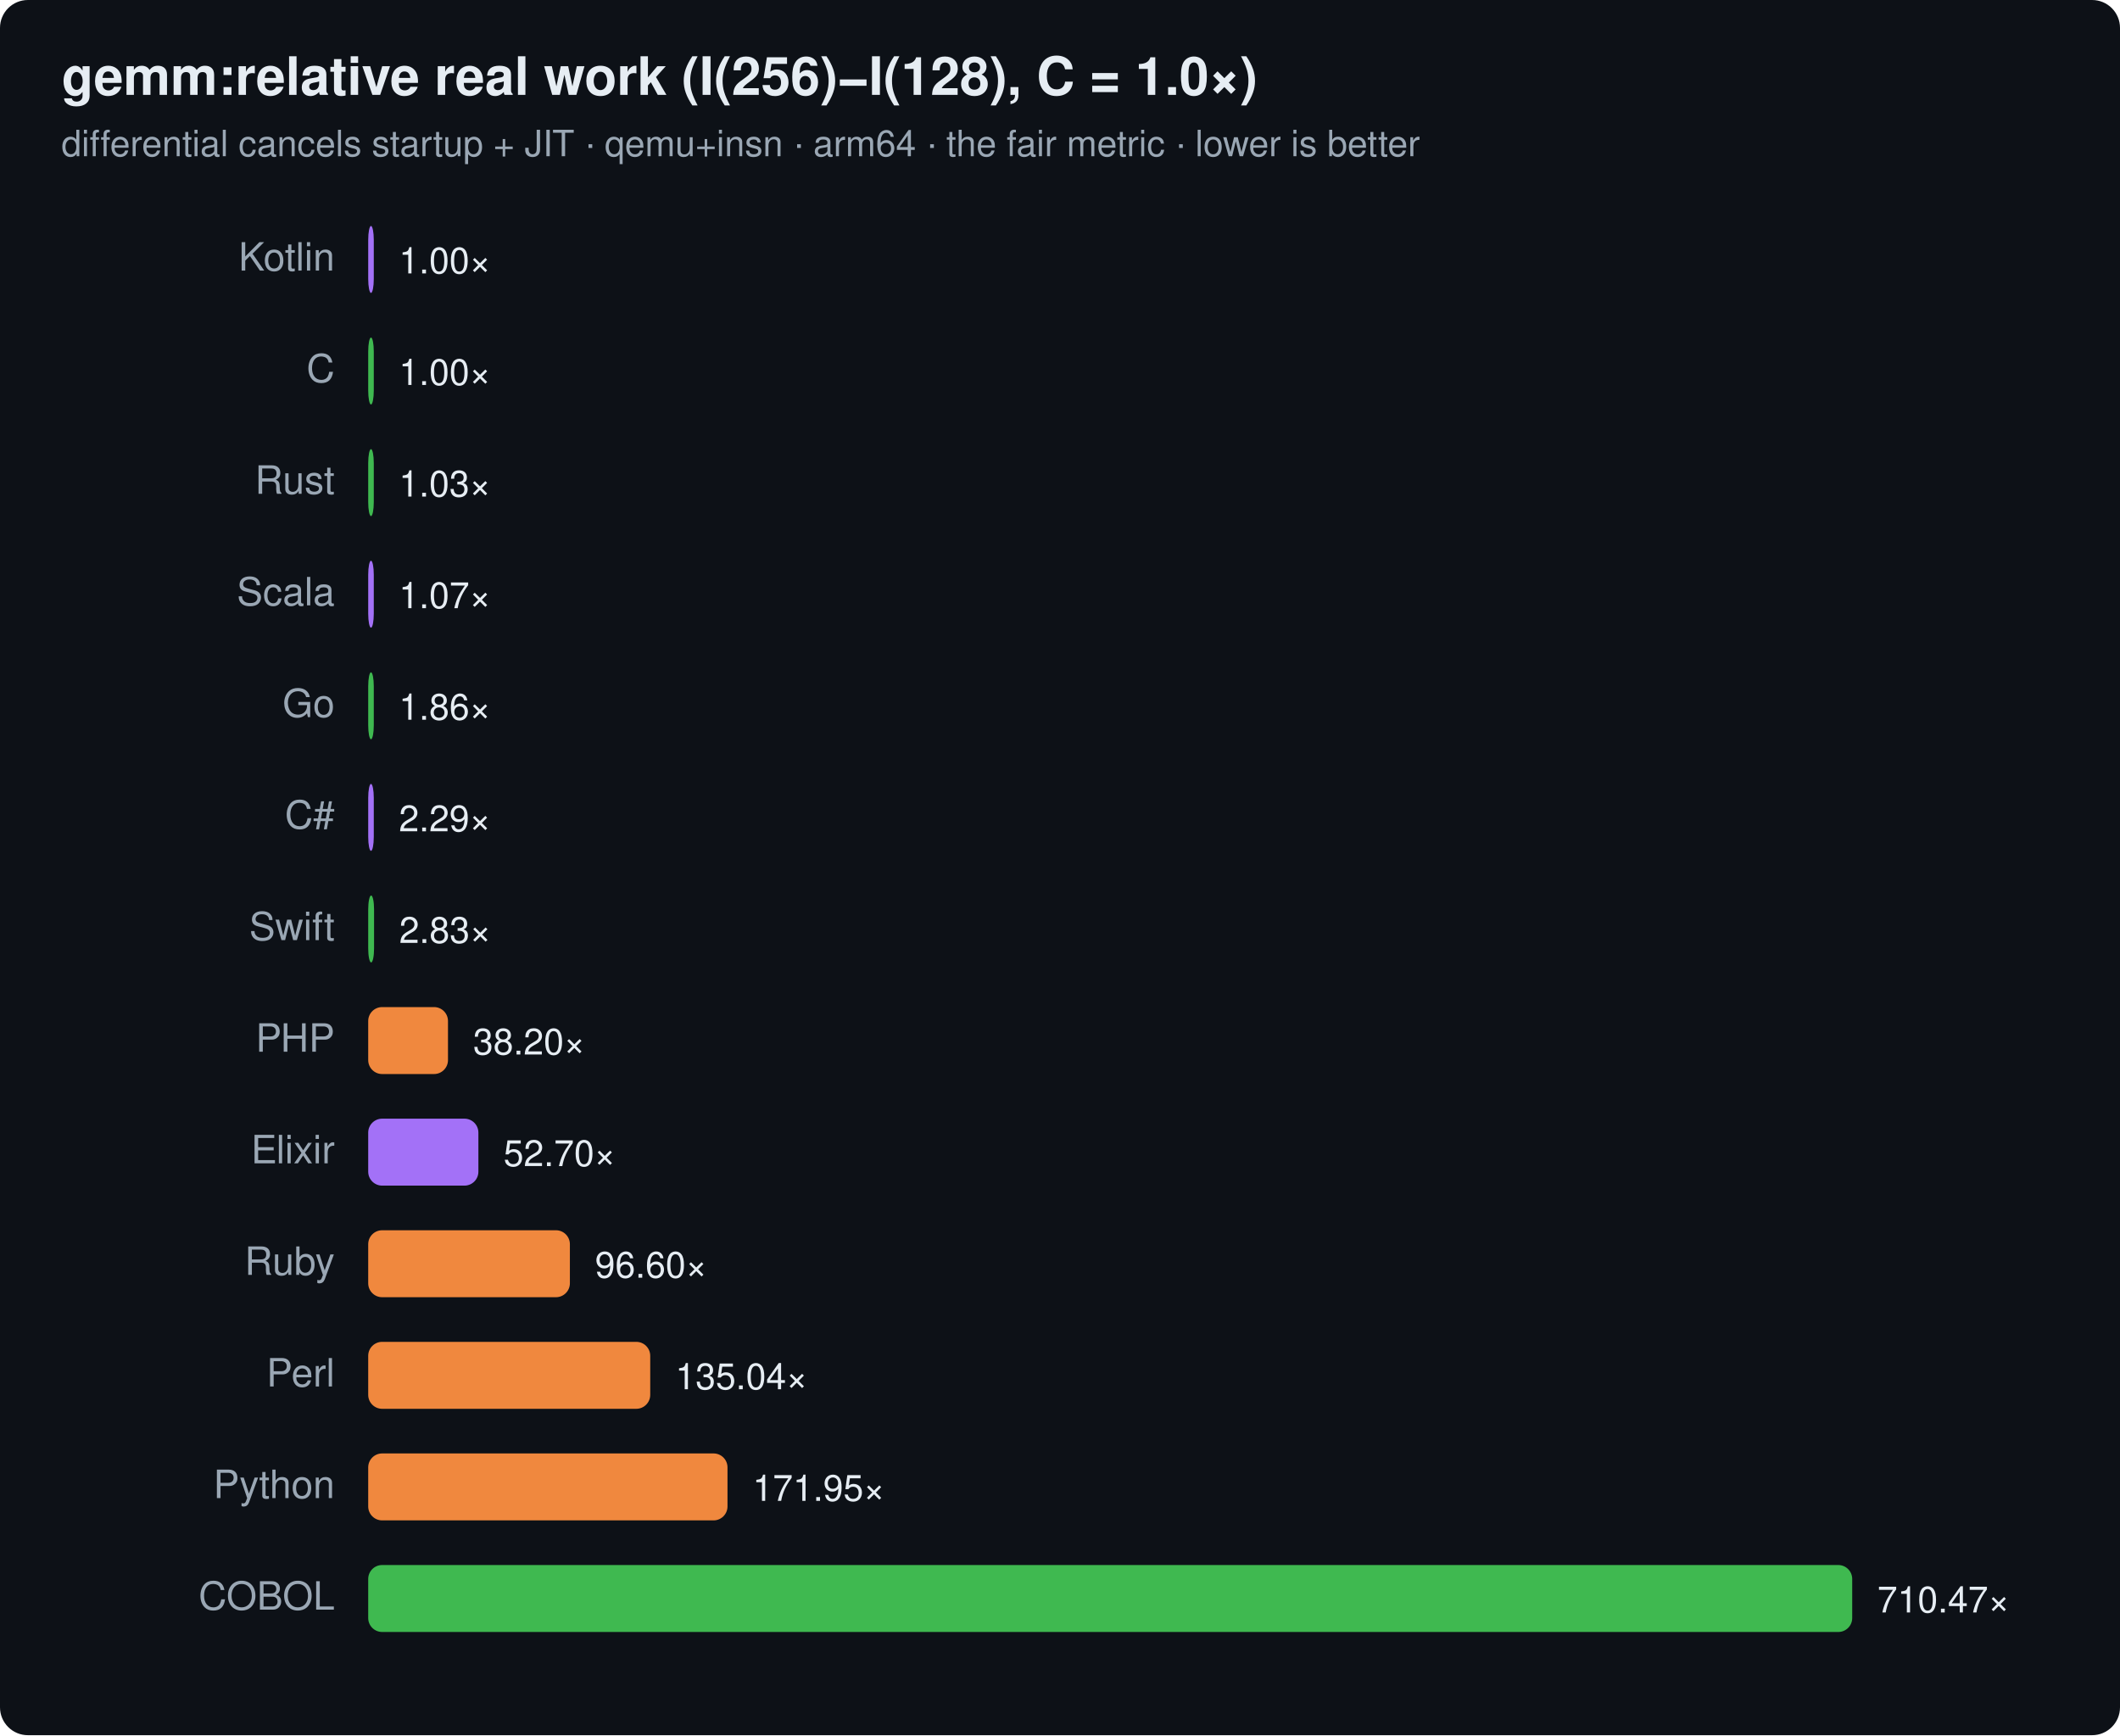
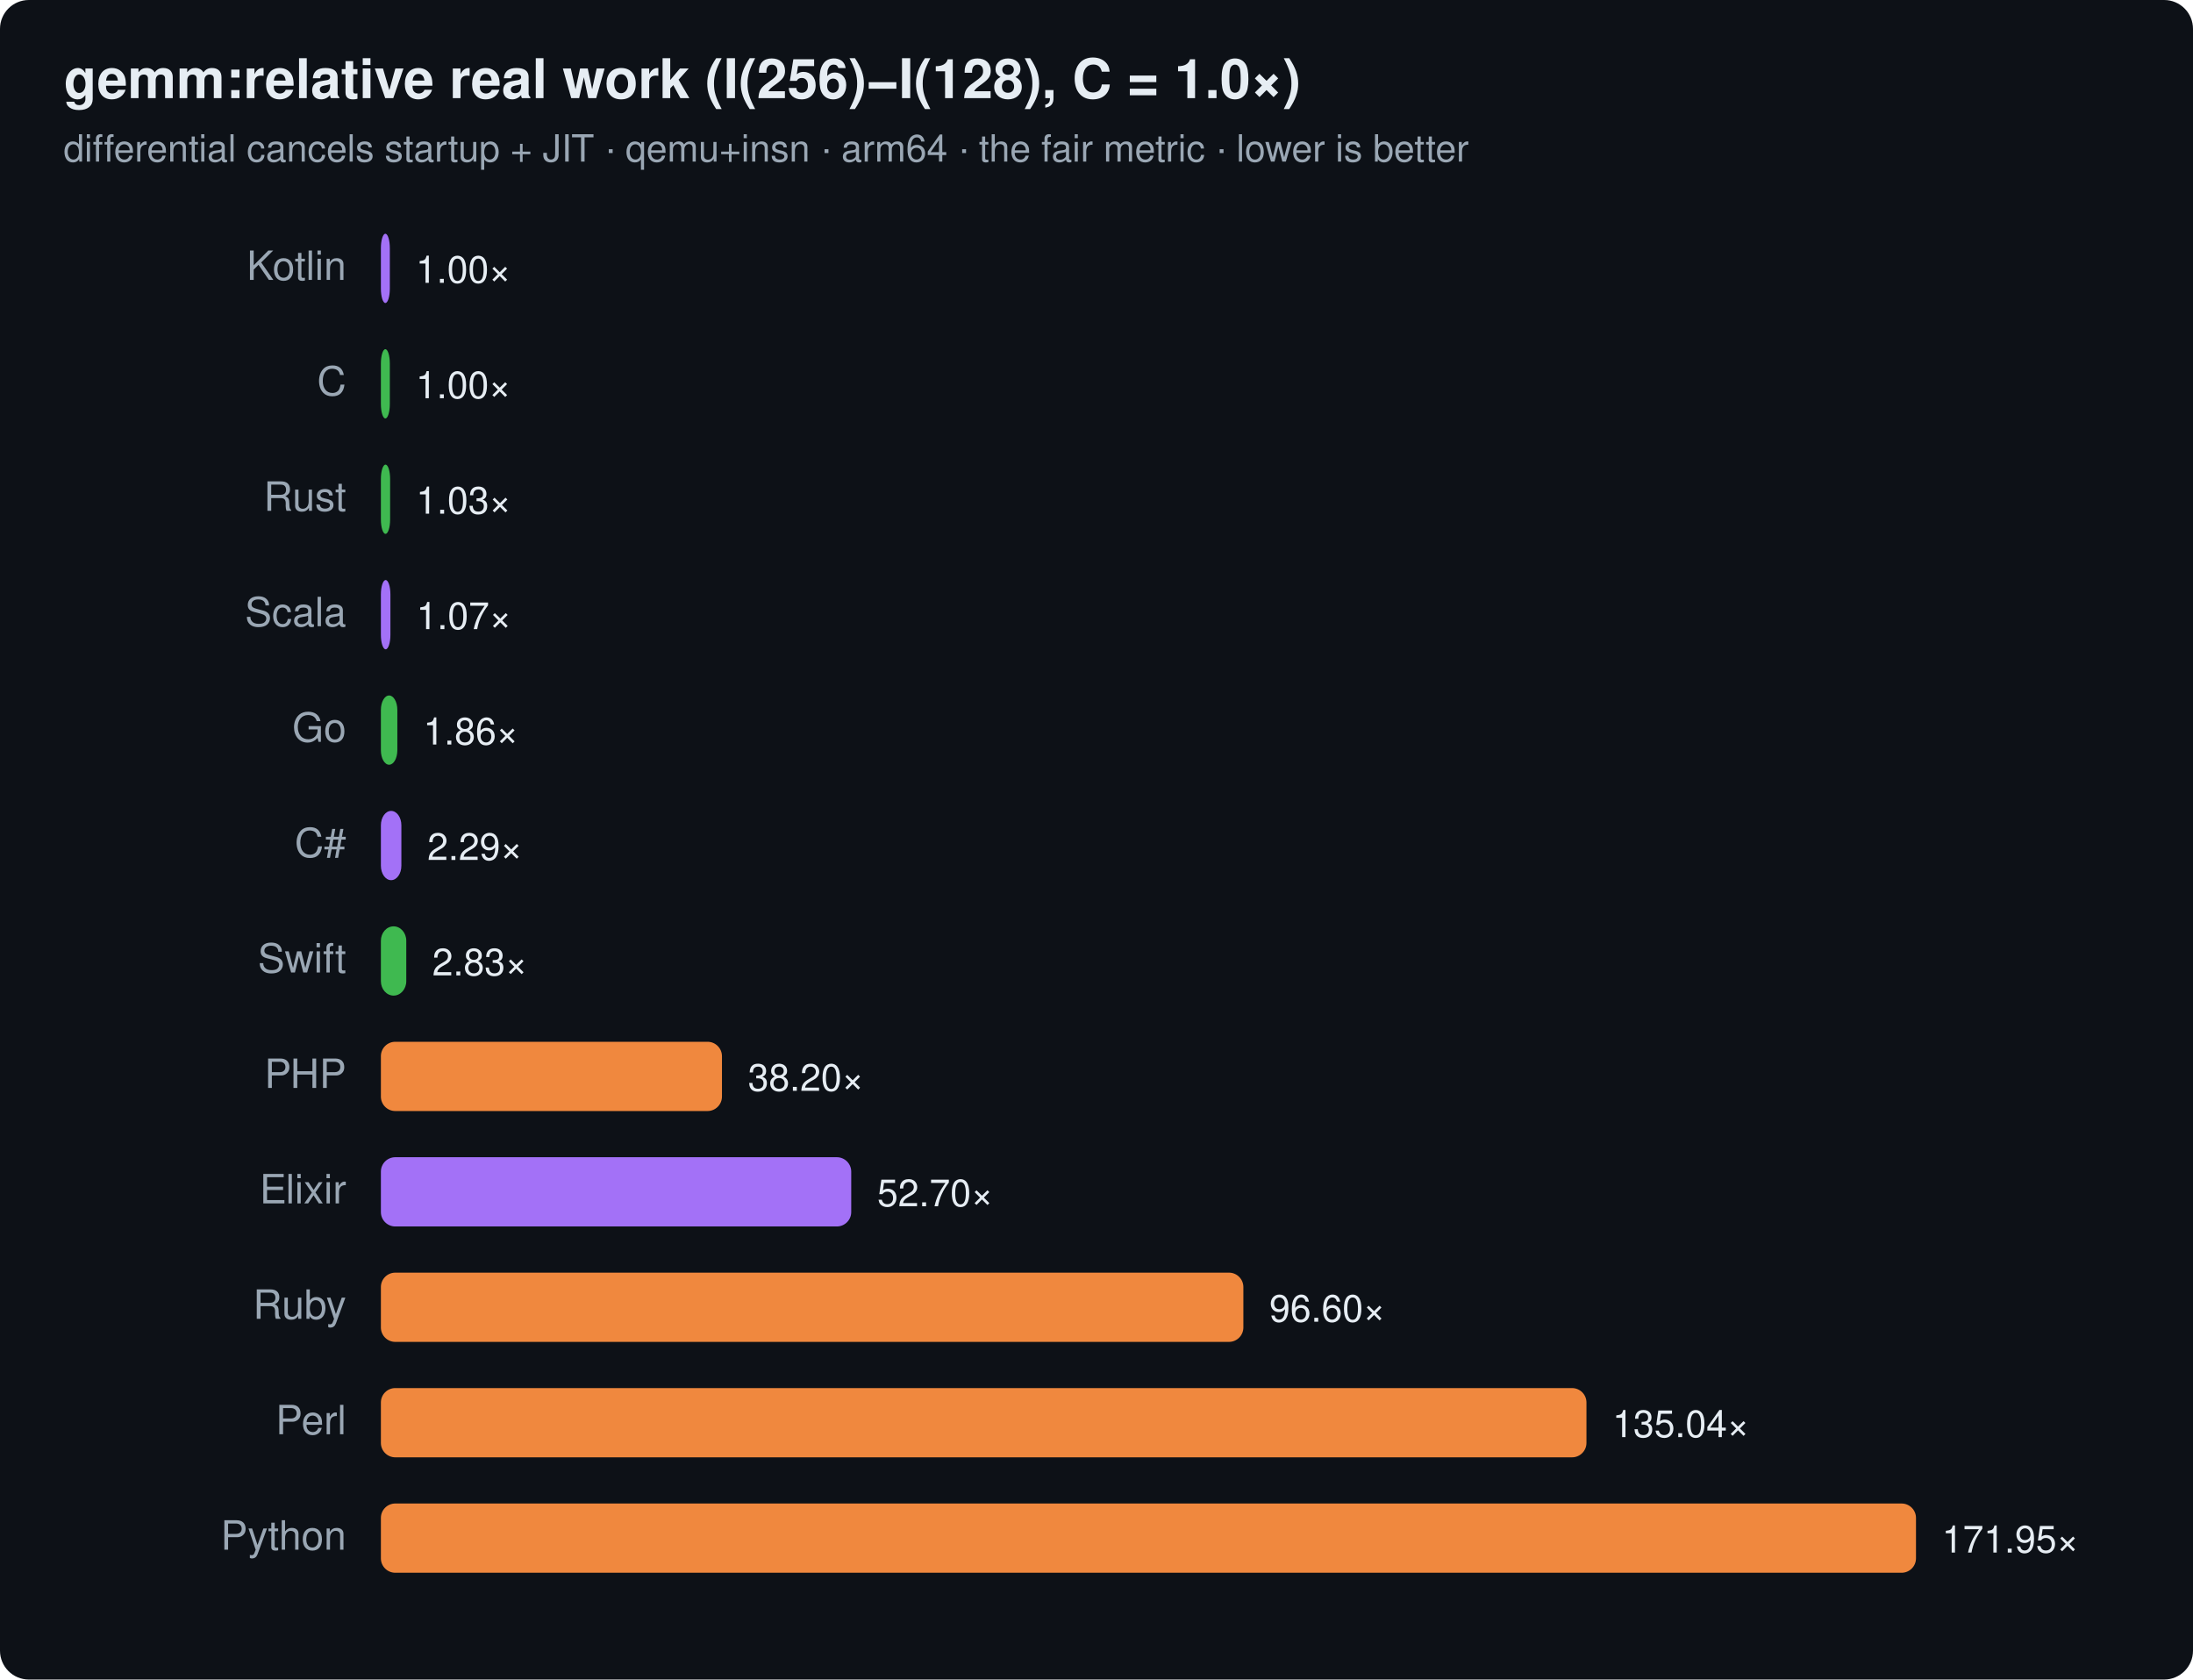
- <svg xmlns="http://www.w3.org/2000/svg" width="760" height="622" viewBox="0 0 760 622" font-family="ui-sans-serif,system-ui,Segoe UI,Helvetica,Arial">
-   <rect width="760" height="622" rx="10" fill="#0d1117" />
+ <svg xmlns="http://www.w3.org/2000/svg" width="760" height="582" viewBox="0 0 760 582" font-family="ui-sans-serif,system-ui,Segoe UI,Helvetica,Arial">
+   <rect width="760" height="582" rx="10" fill="#0d1117" />
  <text x="22" y="34" font-size="19" font-weight="700" fill="#e6edf3">gemm:relative real work (I(256)−I(128), C = 1.0×)</text>
  <text x="22" y="56" font-size="13" fill="#9aa7b4">differential cancels startup + JIT · qemu+insn · arm64 · the fair metric · lower is better</text>
  <text x="120" y="97" text-anchor="end" font-size="14" fill="#9aa7b4">Kotlin</text>
-   <rect x="132" y="81" width="2.0" height="24" rx="5" fill="#a371f7" />
-   <text x="143.0" y="98" font-size="13" fill="#e6edf3">1.00×</text>
+   <rect x="132" y="81" width="3.1" height="24" rx="5" fill="#a371f7" />
+   <text x="144.1" y="98" font-size="13" fill="#e6edf3">1.00×</text>
  <text x="120" y="137" text-anchor="end" font-size="14" fill="#9aa7b4">C</text>
-   <rect x="132" y="121" width="2.0" height="24" rx="5" fill="#3fb950" />
-   <text x="143.0" y="138" font-size="13" fill="#e6edf3">1.00×</text>
+   <rect x="132" y="121" width="3.1" height="24" rx="5" fill="#3fb950" />
+   <text x="144.1" y="138" font-size="13" fill="#e6edf3">1.00×</text>
  <text x="120" y="177" text-anchor="end" font-size="14" fill="#9aa7b4">Rust</text>
-   <rect x="132" y="161" width="2.0" height="24" rx="5" fill="#3fb950" />
-   <text x="143.0" y="178" font-size="13" fill="#e6edf3">1.03×</text>
+   <rect x="132" y="161" width="3.2" height="24" rx="5" fill="#3fb950" />
+   <text x="144.2" y="178" font-size="13" fill="#e6edf3">1.03×</text>
  <text x="120" y="217" text-anchor="end" font-size="14" fill="#9aa7b4">Scala</text>
-   <rect x="132" y="201" width="2.0" height="24" rx="5" fill="#a371f7" />
-   <text x="143.0" y="218" font-size="13" fill="#e6edf3">1.07×</text>
+   <rect x="132" y="201" width="3.3" height="24" rx="5" fill="#a371f7" />
+   <text x="144.3" y="218" font-size="13" fill="#e6edf3">1.07×</text>
  <text x="120" y="257" text-anchor="end" font-size="14" fill="#9aa7b4">Go</text>
-   <rect x="132" y="241" width="2.0" height="24" rx="5" fill="#3fb950" />
-   <text x="143.0" y="258" font-size="13" fill="#e6edf3">1.86×</text>
+   <rect x="132" y="241" width="5.7" height="24" rx="5" fill="#3fb950" />
+   <text x="146.7" y="258" font-size="13" fill="#e6edf3">1.86×</text>
  <text x="120" y="297" text-anchor="end" font-size="14" fill="#9aa7b4">C#</text>
-   <rect x="132" y="281" width="2.0" height="24" rx="5" fill="#a371f7" />
-   <text x="143.0" y="298" font-size="13" fill="#e6edf3">2.29×</text>
+   <rect x="132" y="281" width="7.1" height="24" rx="5" fill="#a371f7" />
+   <text x="148.1" y="298" font-size="13" fill="#e6edf3">2.29×</text>
  <text x="120" y="337" text-anchor="end" font-size="14" fill="#9aa7b4">Swift</text>
-   <rect x="132" y="321" width="2.1" height="24" rx="5" fill="#3fb950" />
-   <text x="143.1" y="338" font-size="13" fill="#e6edf3">2.83×</text>
+   <rect x="132" y="321" width="8.8" height="24" rx="5" fill="#3fb950" />
+   <text x="149.8" y="338" font-size="13" fill="#e6edf3">2.83×</text>
  <text x="120" y="377" text-anchor="end" font-size="14" fill="#9aa7b4">PHP</text>
-   <rect x="132" y="361" width="28.6" height="24" rx="5" fill="#f0883e" />
-   <text x="169.6" y="378" font-size="13" fill="#e6edf3">38.20×</text>
+   <rect x="132" y="361" width="118.2" height="24" rx="5" fill="#f0883e" />
+   <text x="259.2" y="378" font-size="13" fill="#e6edf3">38.20×</text>
  <text x="120" y="417" text-anchor="end" font-size="14" fill="#9aa7b4">Elixir</text>
-   <rect x="132" y="401" width="39.5" height="24" rx="5" fill="#a371f7" />
-   <text x="180.5" y="418" font-size="13" fill="#e6edf3">52.70×</text>
+   <rect x="132" y="401" width="163.0" height="24" rx="5" fill="#a371f7" />
+   <text x="304.0" y="418" font-size="13" fill="#e6edf3">52.70×</text>
  <text x="120" y="457" text-anchor="end" font-size="14" fill="#9aa7b4">Ruby</text>
-   <rect x="132" y="441" width="72.3" height="24" rx="5" fill="#f0883e" />
-   <text x="213.3" y="458" font-size="13" fill="#e6edf3">96.60×</text>
+   <rect x="132" y="441" width="298.9" height="24" rx="5" fill="#f0883e" />
+   <text x="439.9" y="458" font-size="13" fill="#e6edf3">96.60×</text>
  <text x="120" y="497" text-anchor="end" font-size="14" fill="#9aa7b4">Perl</text>
-   <rect x="132" y="481" width="101.1" height="24" rx="5" fill="#f0883e" />
-   <text x="242.1" y="498" font-size="13" fill="#e6edf3">135.04×</text>
+   <rect x="132" y="481" width="417.8" height="24" rx="5" fill="#f0883e" />
+   <text x="558.8" y="498" font-size="13" fill="#e6edf3">135.04×</text>
  <text x="120" y="537" text-anchor="end" font-size="14" fill="#9aa7b4">Python</text>
-   <rect x="132" y="521" width="128.8" height="24" rx="5" fill="#f0883e" />
-   <text x="269.8" y="538" font-size="13" fill="#e6edf3">171.95×</text>
-   <text x="120" y="577" text-anchor="end" font-size="14" fill="#9aa7b4">COBOL</text>
-   <rect x="132" y="561" width="532.0" height="24" rx="5" fill="#3fb950" />
-   <text x="673.0" y="578" font-size="13" fill="#e6edf3">710.47×</text>
+   <rect x="132" y="521" width="532.0" height="24" rx="5" fill="#f0883e" />
+   <text x="673.0" y="538" font-size="13" fill="#e6edf3">171.95×</text>
</svg>
